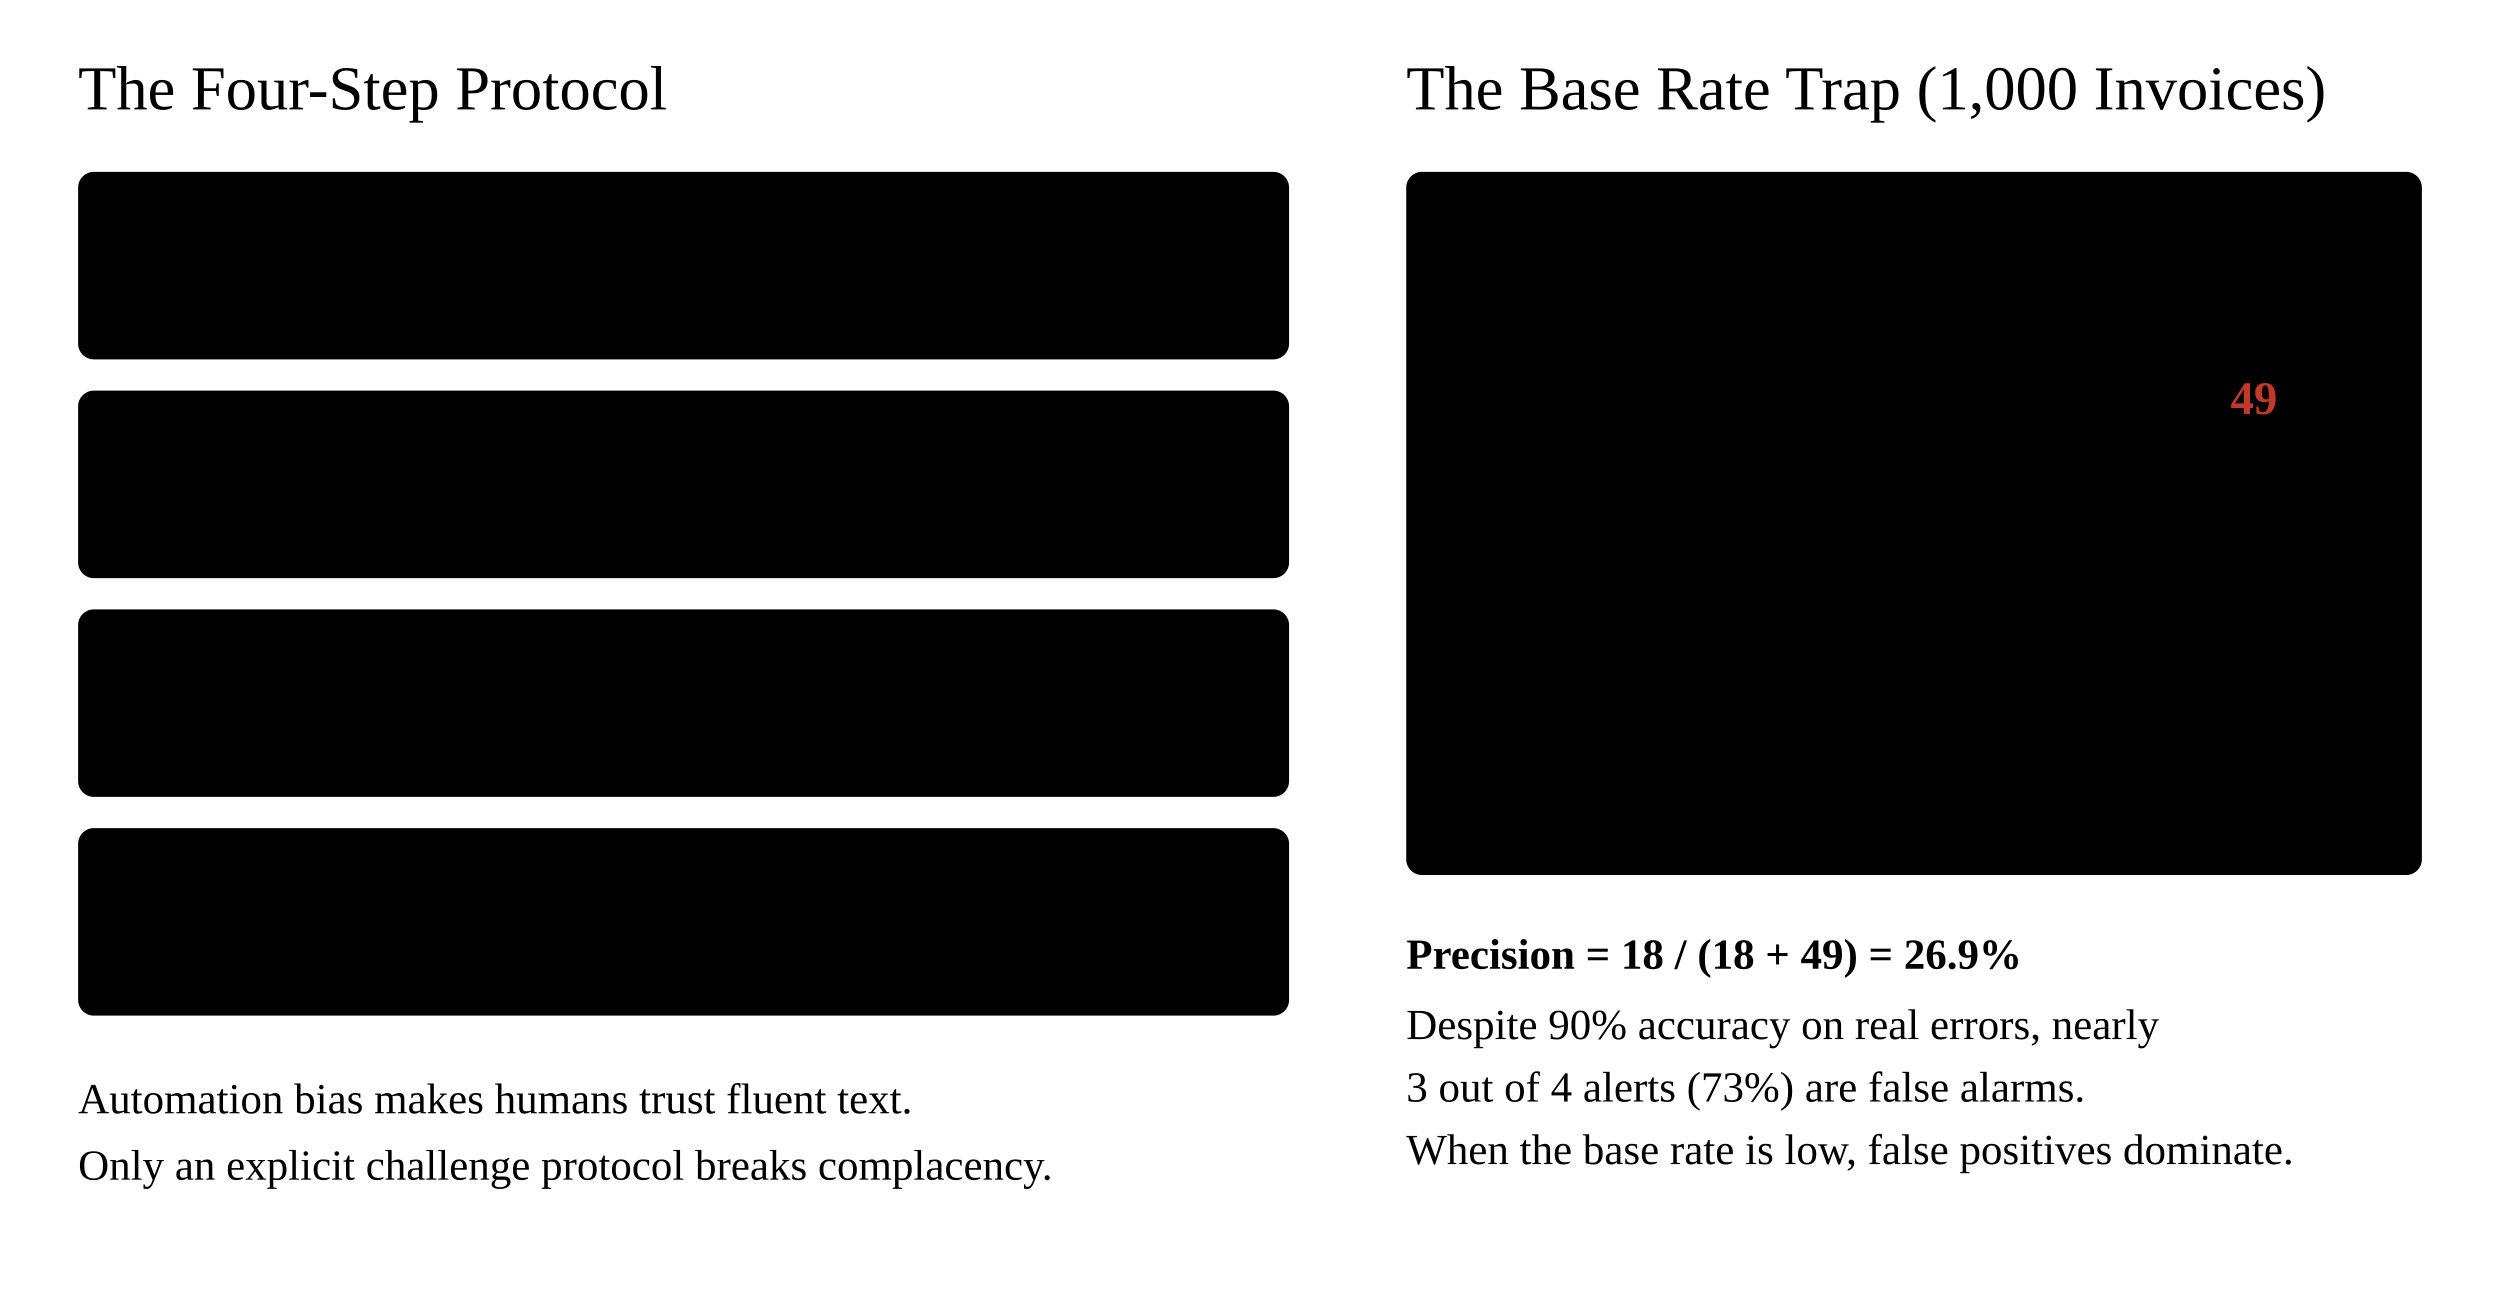
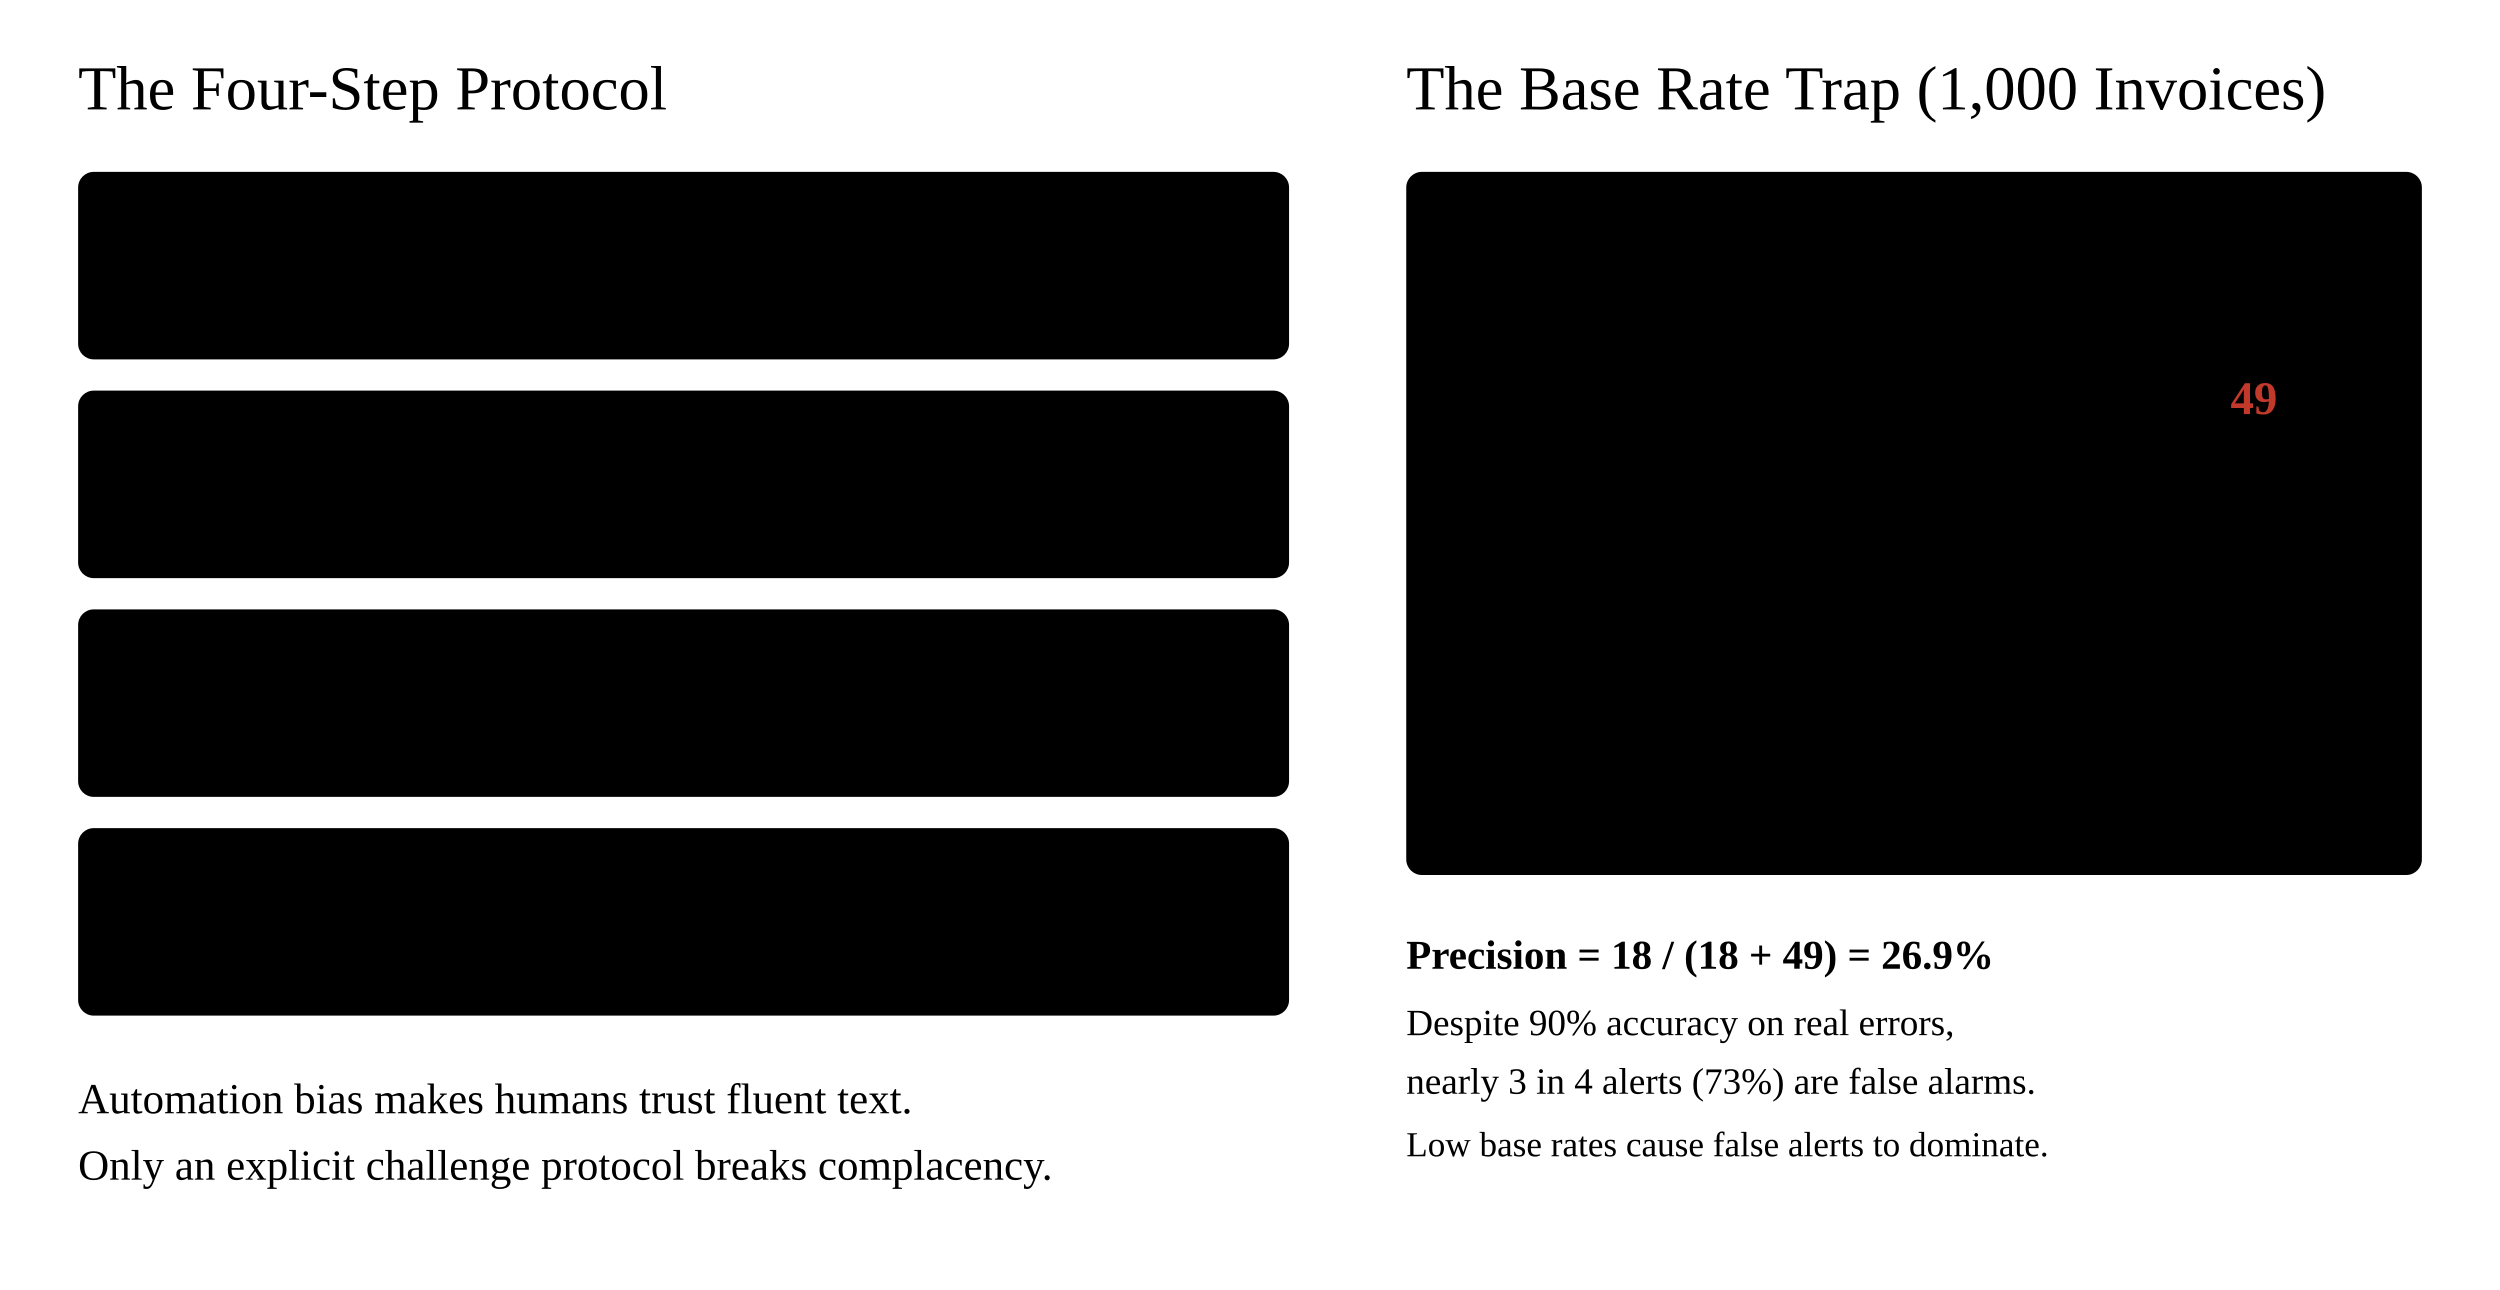
<svg xmlns="http://www.w3.org/2000/svg" viewBox="0 0 640 330" role="img" aria-label="Left: The four-step judgment protocol: Prompt, Review, Challenge, Decide. Right: The base rate trap: why a 90% accurate fraud detector flags 67 of 1,000 invoices, but only 18 are real errors (27% precision).">
  <text class="t-display" x="20" y="28" font-size="16">The Four-Step Protocol</text>
  <text class="t-display" x="360" y="28" font-size="16">The Base Rate Trap (1,000 Invoices)</text>
  <rect class="paper acc-s" x="20" y="44" width="310" height="48" rx="4" stroke-width="1.5" />
  <text x="35" y="64" font-size="12" font-weight="bold">1. Prompt with constraints</text>
  <text x="35" y="80" font-size="10">State standard, context, format, and ask to flag doubts</text>
  <rect class="paper acc-s" x="20" y="100" width="310" height="48" rx="4" stroke-width="1.5" />
  <text x="35" y="120" font-size="12" font-weight="bold">2. Review against the world</text>
  <text x="35" y="136" font-size="10">Check numbers against source docs, sanity-check units</text>
  <rect class="paper acc-s" x="20" y="156" width="310" height="48" rx="4" stroke-width="1.5" />
  <text x="35" y="176" font-size="12" font-weight="bold">3. Challenge the reasoning</text>
  <text x="35" y="192" font-size="10">Stress-test assumptions: 'What must be true for this to hold?'</text>
  <rect class="wash acc-s" x="20" y="212" width="310" height="48" rx="4" stroke-width="2" />
  <text class="t-display" x="35" y="232" font-size="13">4. Decide and sign off</text>
  <text x="35" y="248" font-size="10">The human owns the signature, the advice, and the liability</text>
  <text x="20" y="285" font-size="11">Automation bias makes humans trust fluent text.</text>
  <text x="20" y="302" font-size="11">Only an explicit challenge protocol breaks complacency.</text>
  <line class="rule-s" x1="345" x2="345" y1="20" y2="310" stroke-width="1" />
  <rect class="paper rule-s" x="360" y="44" width="260" height="180" rx="4" stroke-width="1" />
  <line class="rule-s" x1="360" x2="620" y1="84" y2="84" stroke-width="1" />
  <line class="rule-s" x1="450" x2="450" y1="44" y2="224" stroke-width="1" />
  <line class="rule-s" x1="535" x2="535" y1="44" y2="224" stroke-width="1" />
  <text x="405" y="68" text-anchor="middle" font-size="10" font-weight="bold">Actual State</text>
  <text x="492" y="62" text-anchor="middle" font-size="10" font-weight="bold">Real Error</text>
  <text x="492" y="76" text-anchor="middle" font-size="9">(20 invoices)</text>
  <text x="577" y="62" text-anchor="middle" font-size="10" font-weight="bold">Clean</text>
  <text x="577" y="76" text-anchor="middle" font-size="9">(980 invoices)</text>
  <line class="rule-s" x1="360" x2="620" y1="140" y2="140" stroke-width="1" />
  <text x="368" y="106" font-size="10" font-weight="bold">AI Flags</text>
  <text x="368" y="122" font-size="9">(67 alerts)</text>
  <text x="492" y="106" text-anchor="middle" font-size="12" font-weight="bold">18</text>
  <text x="492" y="122" text-anchor="middle" font-size="9">True Positives</text>
  <text x="577" y="106" text-anchor="middle" font-size="12" font-weight="bold" fill="#c0392b">49</text>
  <text x="577" y="122" text-anchor="middle" font-size="9">False Positives</text>
  <text x="368" y="172" font-size="10">AI Clears</text>
  <text x="368" y="188" font-size="9">(933 items)</text>
  <text x="492" y="172" text-anchor="middle" font-size="11">2</text>
  <text x="492" y="188" text-anchor="middle" font-size="9">False Negatives</text>
  <text x="577" y="172" text-anchor="middle" font-size="11">931</text>
  <text x="577" y="188" text-anchor="middle" font-size="9">True Negatives</text>
-   <text x="360" y="248" font-size="11" font-weight="bold">Precision = 18 / (18 + 49) = 26.9%</text>
-   <text x="360" y="266" font-size="11">Despite 90% accuracy on real errors, nearly</text>
-   <text x="360" y="282" font-size="11">3 out of 4 alerts (73%) are false alarms.</text>
-   <text x="360" y="298" font-size="11">When the base rate is low, false positives dominate.</text>
+   <text x="360" y="248" font-size="10.5" font-weight="bold">Precision = 18 / (18 + 49) = 26.9%</text>
+   <text x="360" y="265" font-size="9.5">Despite 90% accuracy on real errors,</text>
+   <text x="360" y="280" font-size="9.5">nearly 3 in 4 alerts (73%) are false alarms.</text>
+   <text x="360" y="296" font-size="9">Low base rates cause false alerts to dominate.</text>
</svg>
